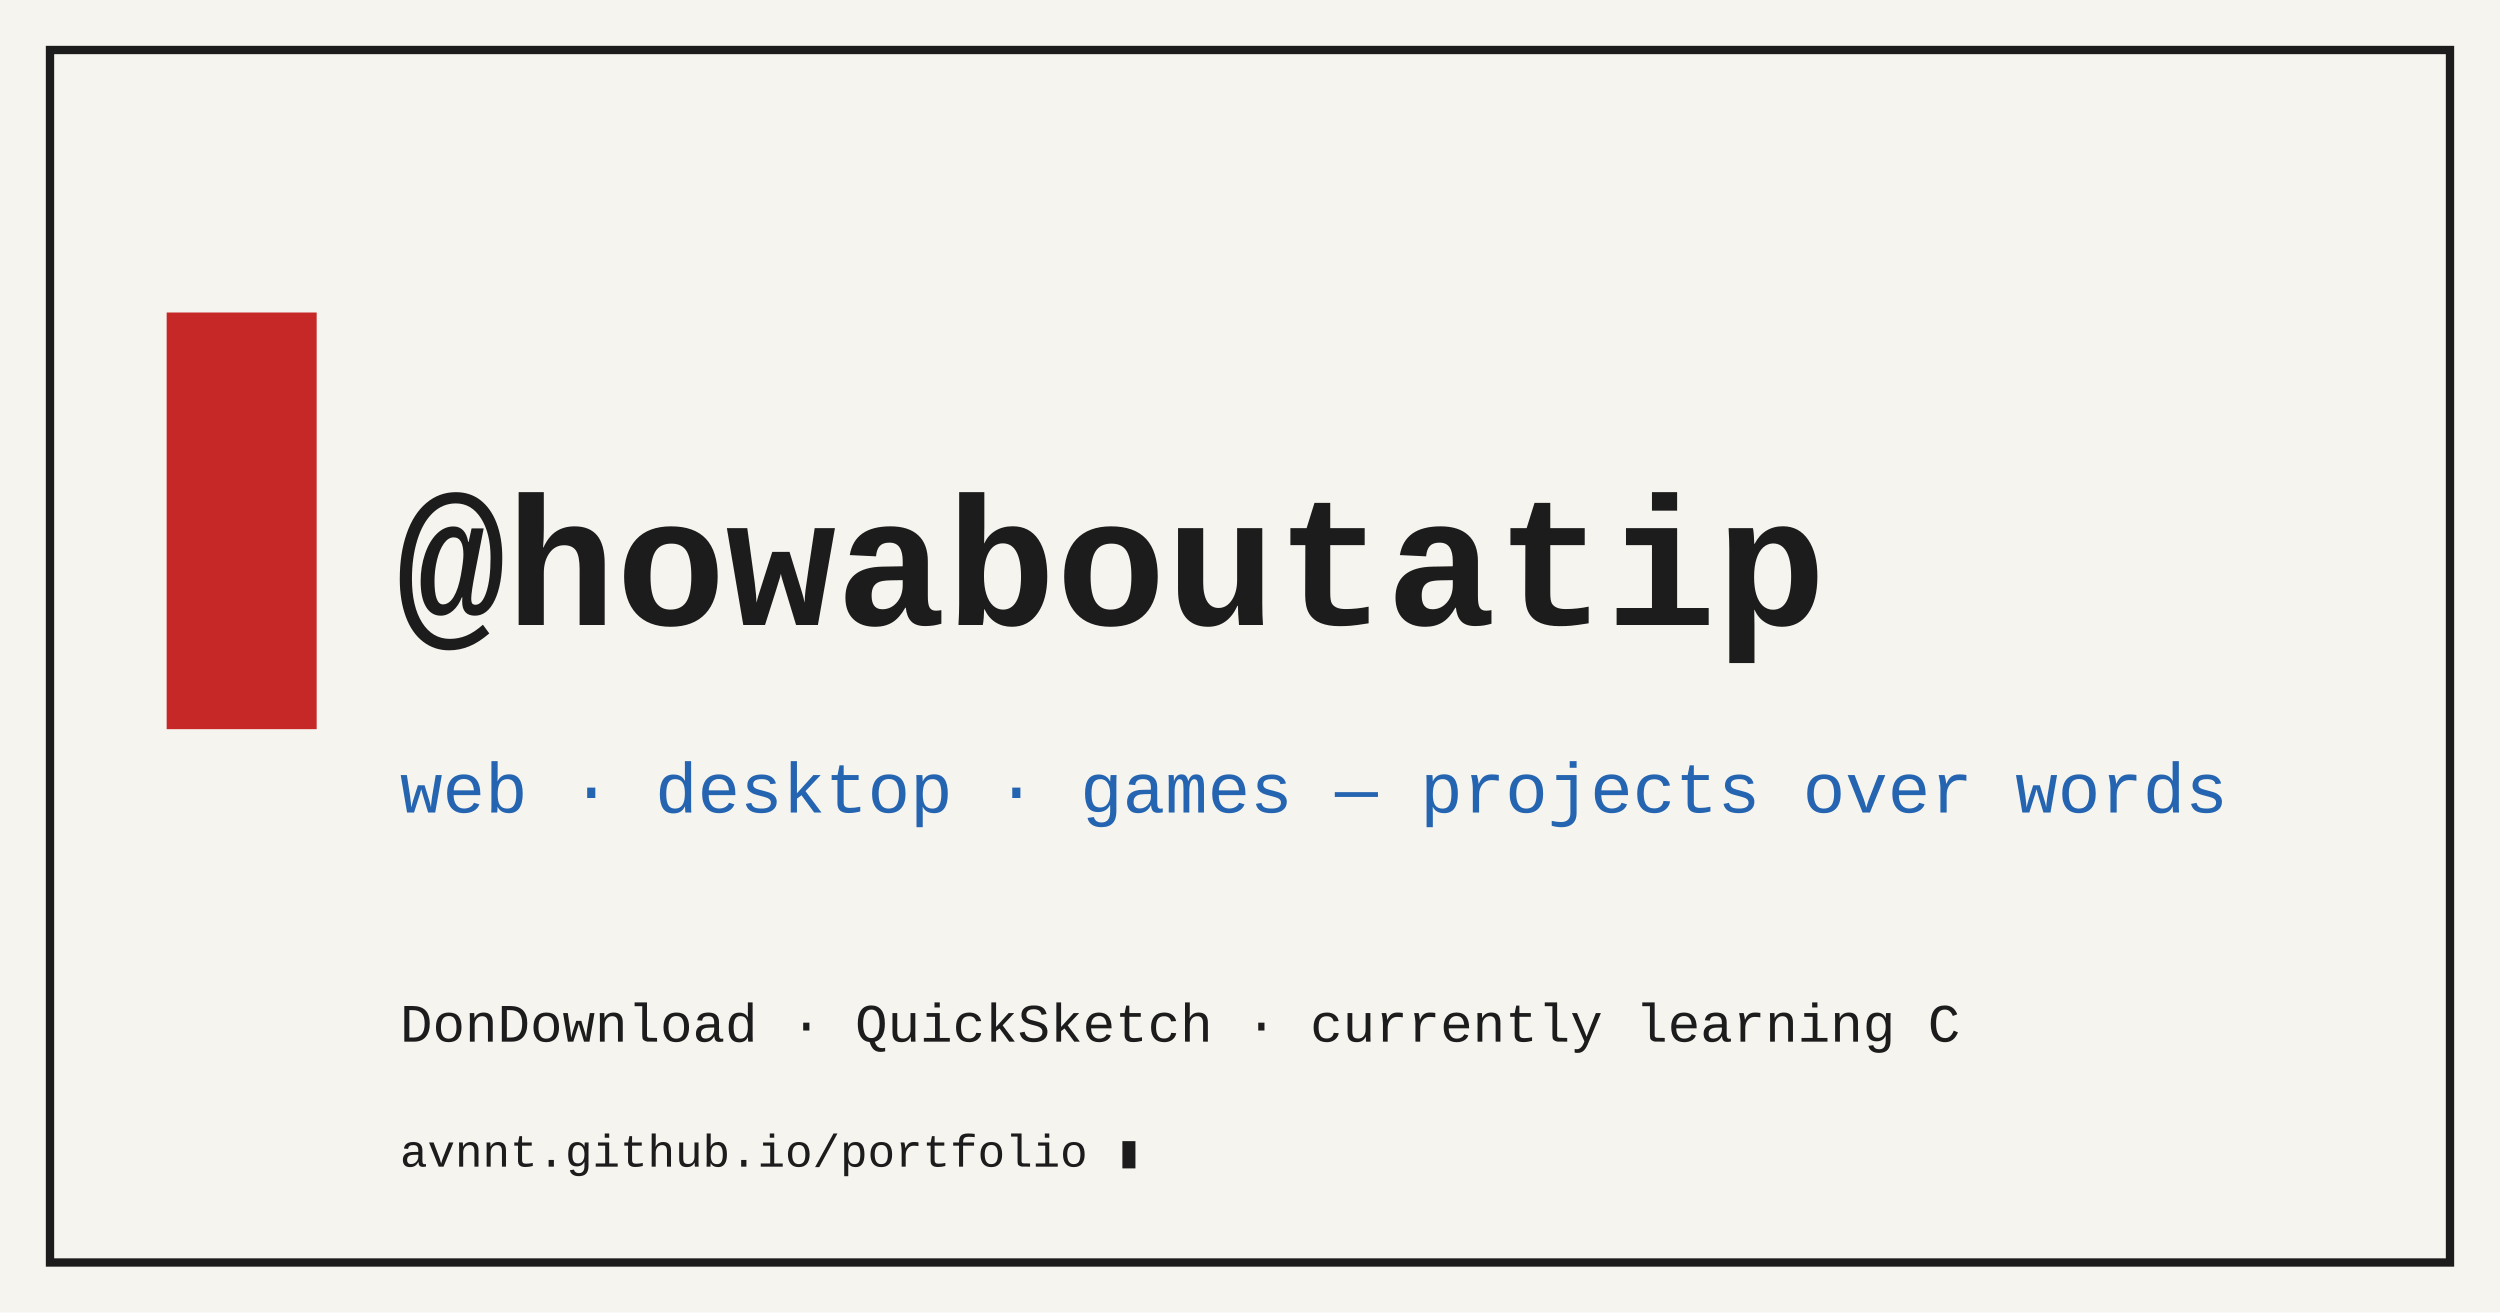
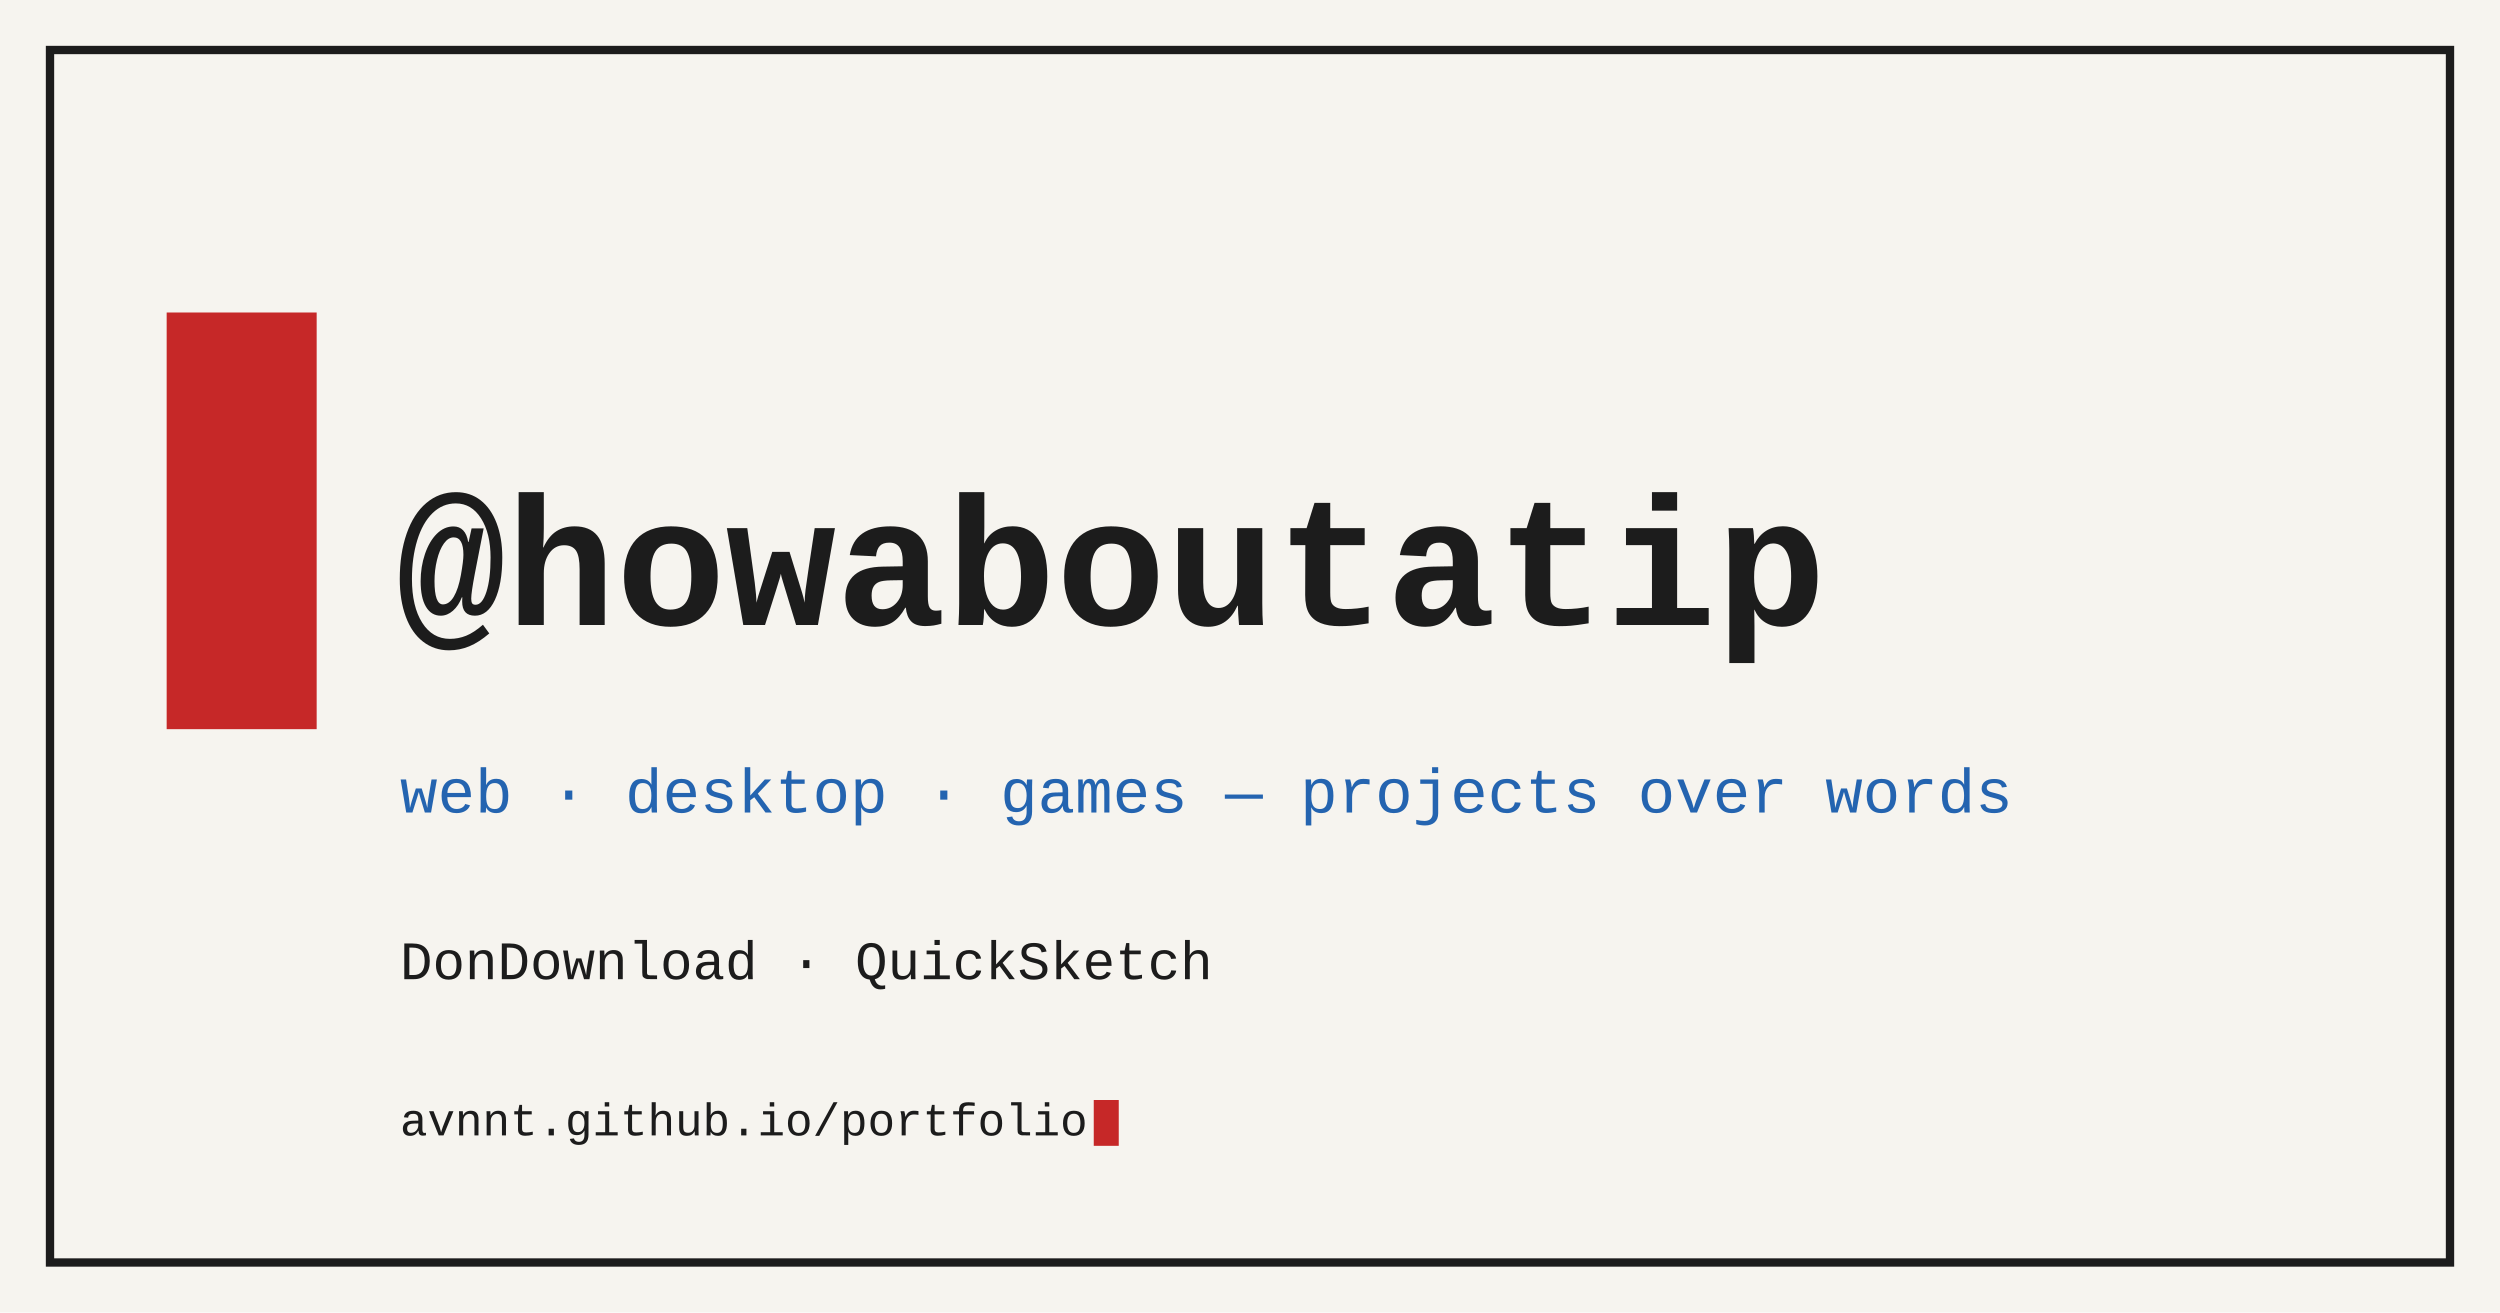
<svg xmlns="http://www.w3.org/2000/svg" width="1200" height="630" viewBox="0 0 1200 630">
  <rect width="1200" height="630" fill="#F6F4EF" />
  <rect x="24" y="24" width="1152" height="582" fill="none" stroke="#1C1C1C" stroke-width="4" />
  <rect x="80" y="150" width="72" height="200" fill="#C62828" />
  <text x="190" y="300" font-family="'JetBrains Mono','Consolas','Courier New',monospace" font-size="88" font-weight="bold" fill="#1C1C1C">@howaboutatip</text>
-   <text x="192" y="390" font-family="'JetBrains Mono','Consolas','Courier New',monospace" font-size="34" fill="#2464B0">web · desktop · games — projects over words</text>
-   <text x="192" y="500" font-family="'JetBrains Mono','Consolas','Courier New',monospace" font-size="26" fill="#1C1C1C">DonDownload · QuickSketch · currently learning C</text>
-   <text x="192" y="560" font-family="'JetBrains Mono','Consolas','Courier New',monospace" font-size="22" fill="#1C1C1C">avnnt.github.io/portfolio ▮</text>
+   <text x="192" y="390" font-family="'JetBrains Mono','Consolas','Courier New',monospace" font-size="30" fill="#2464B0">web · desktop · games — projects over words</text>
+   <text x="192" y="470" font-family="'JetBrains Mono','Consolas','Courier New',monospace" font-size="26" fill="#1C1C1C">DonDownload · QuickSketch</text>
+   <text x="192" y="545" font-family="'JetBrains Mono','Consolas','Courier New',monospace" font-size="22" fill="#1C1C1C">avnnt.github.io/portfolio</text>
+   <rect x="525" y="528" width="12" height="22" fill="#C62828" />
</svg>
